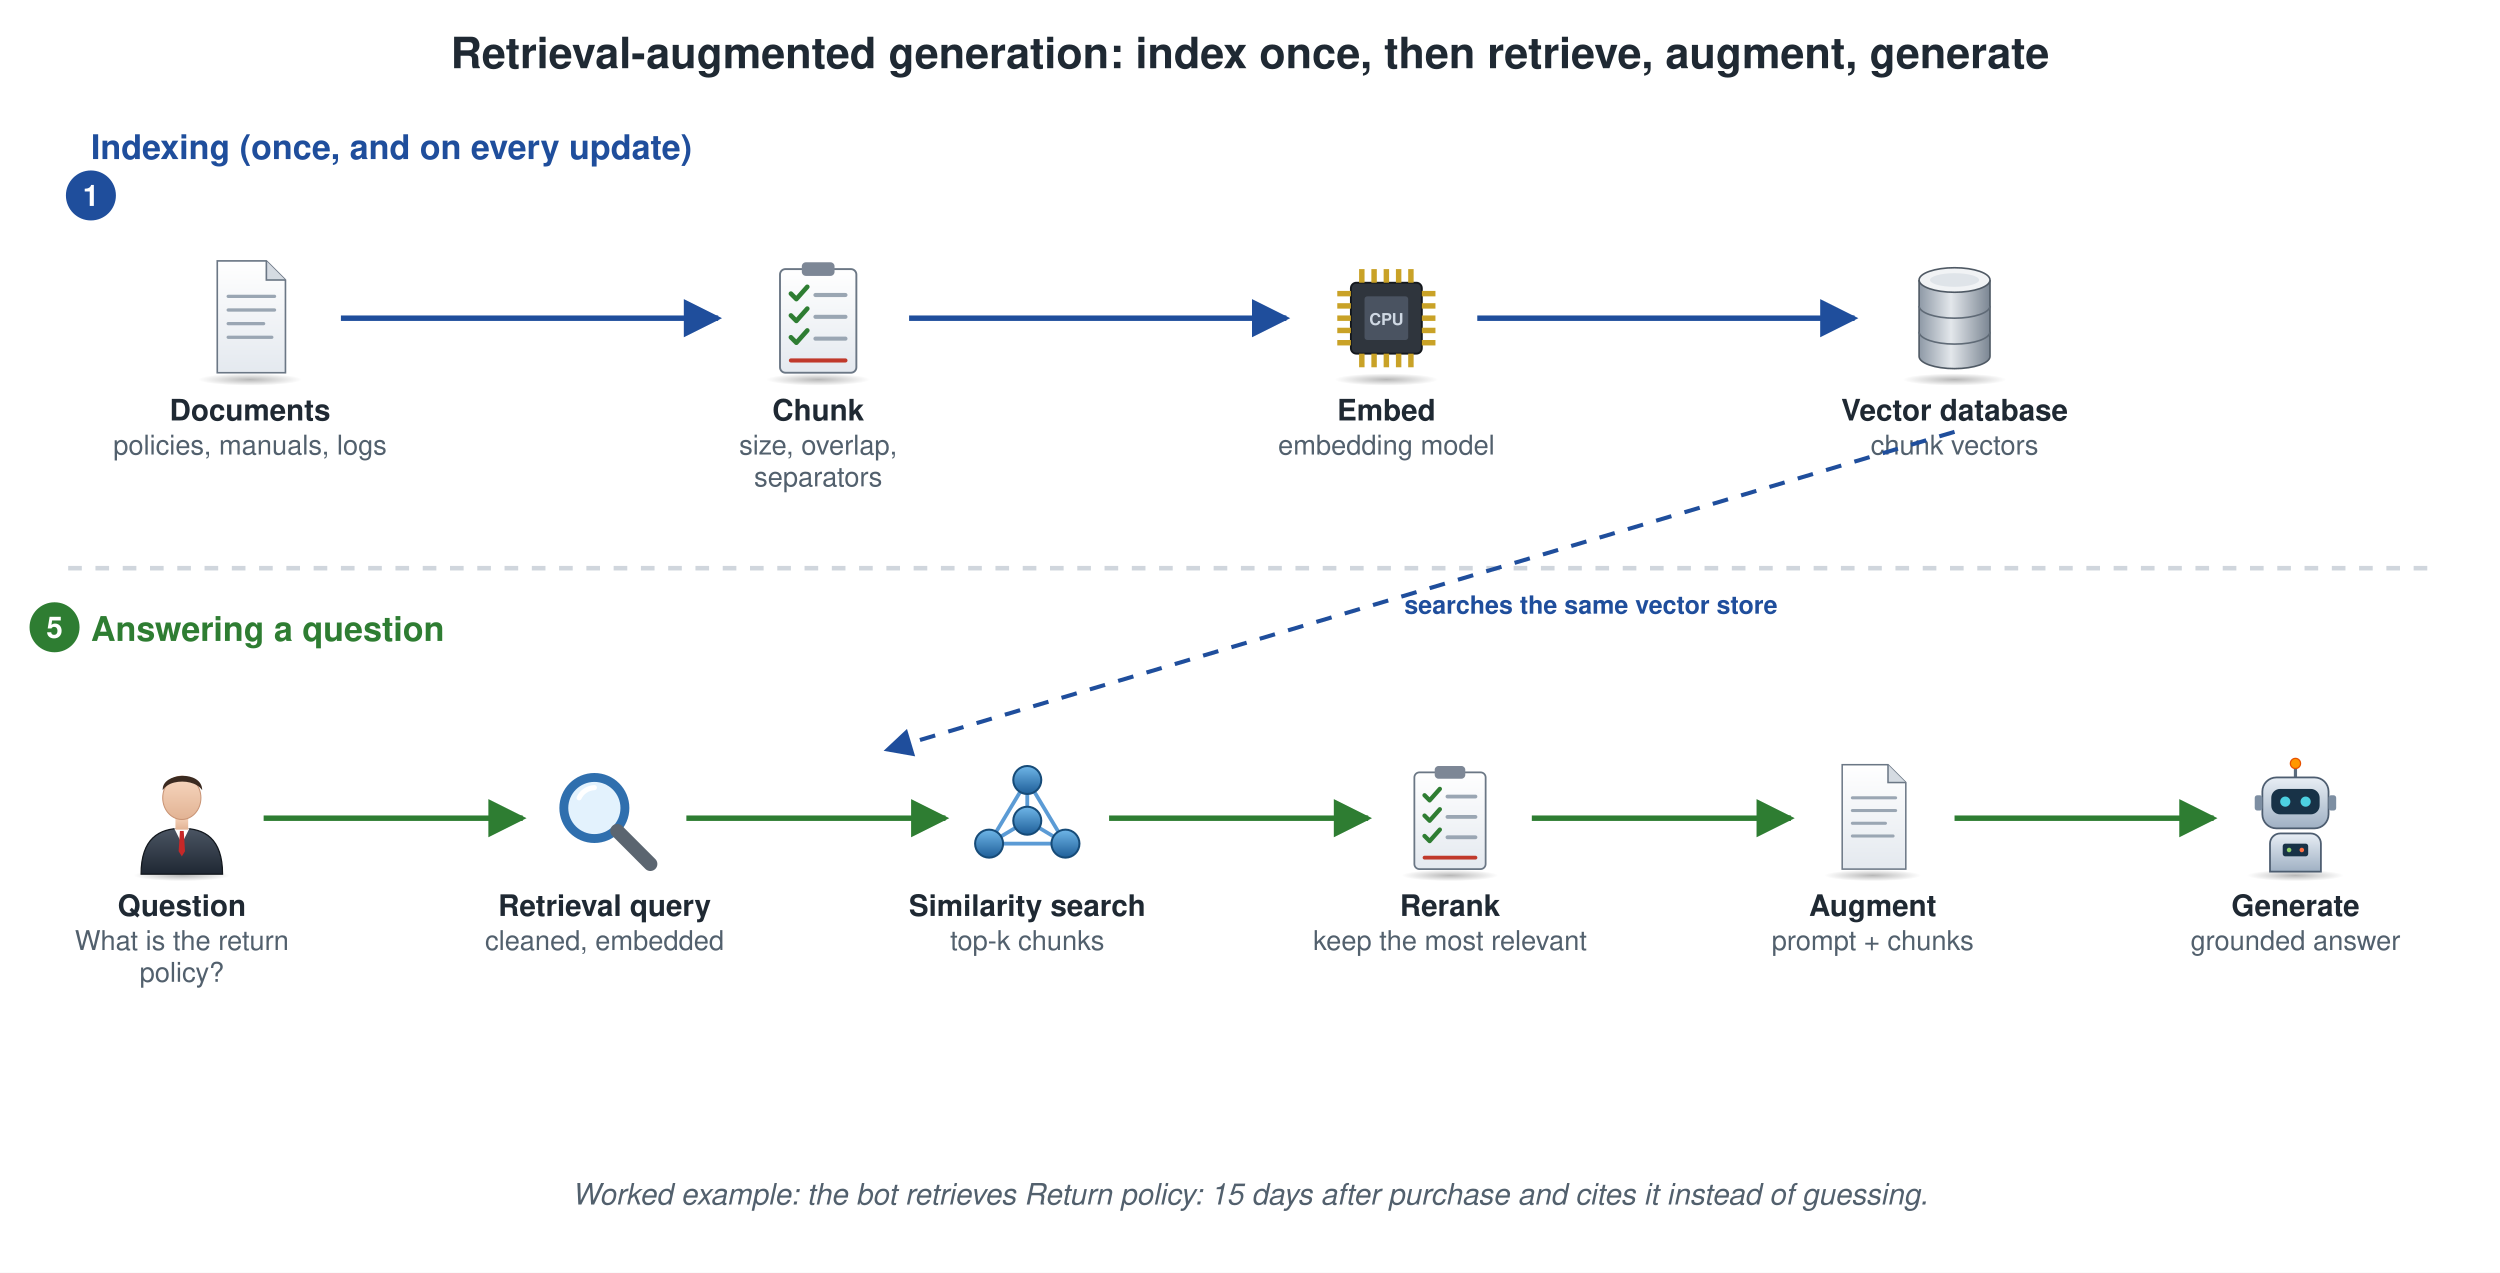
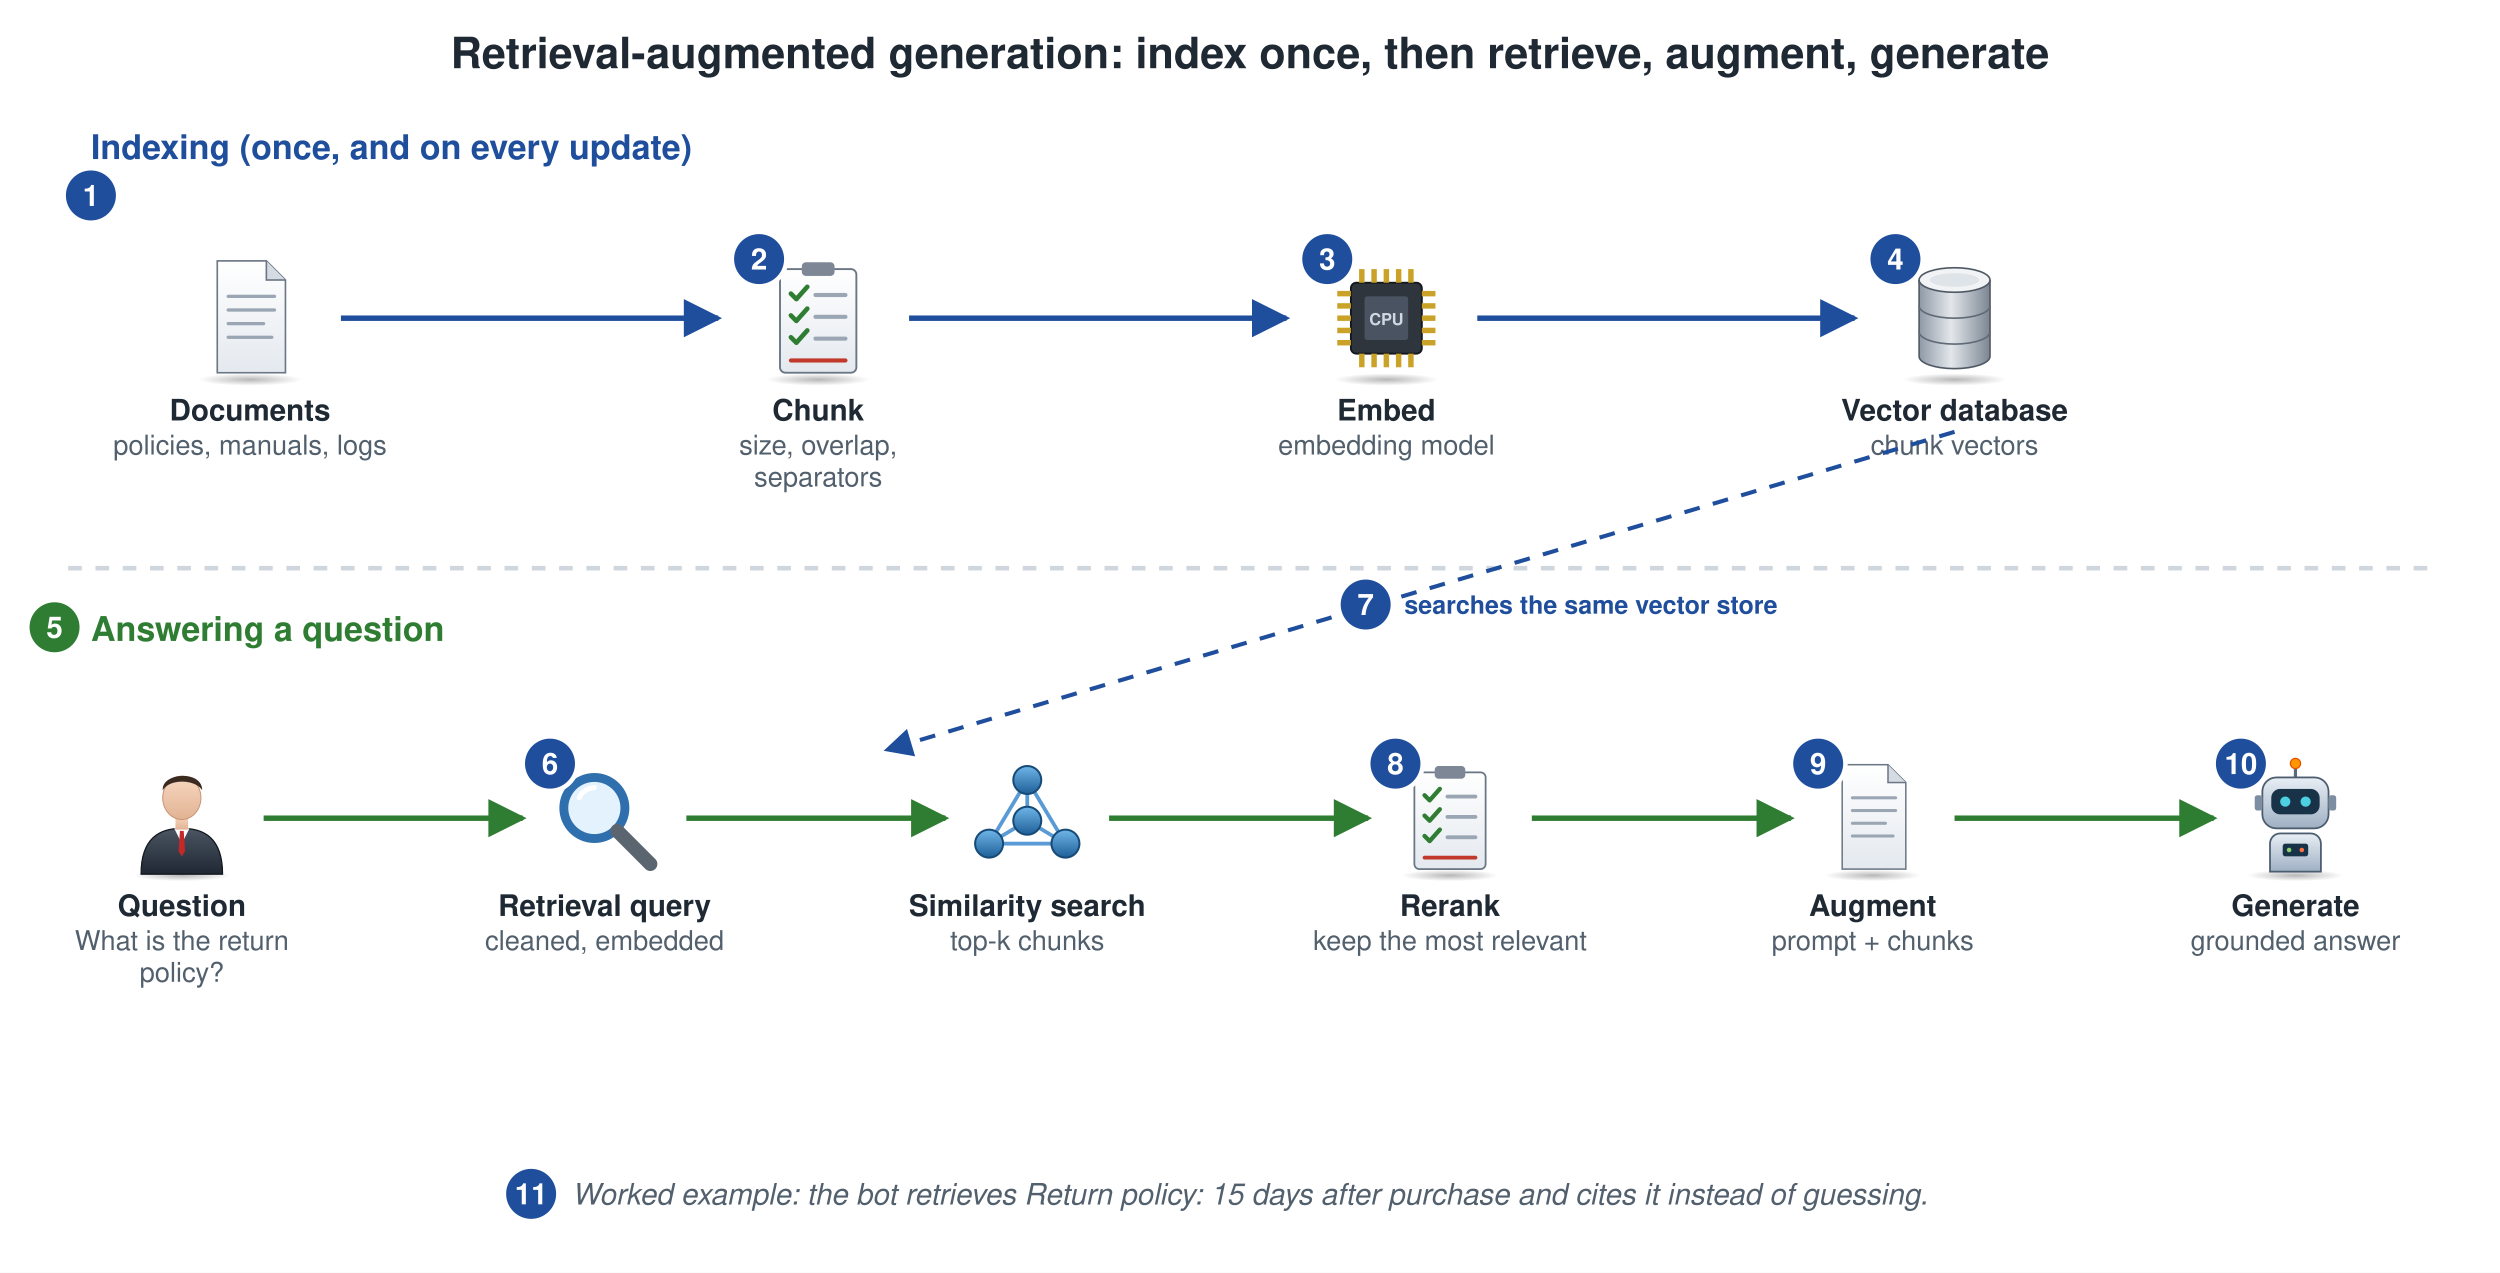
<svg xmlns="http://www.w3.org/2000/svg" viewBox="0 0 1100 560" width="1100" height="560" role="img" aria-labelledby="t d">
  <style>@media (prefers-reduced-motion: no-preference){.st{animation:fig-in .7s ease-out both}.s1{animation-delay:0.00s}.s2{animation-delay:0.90s}.s3{animation-delay:1.80s}.s4{animation-delay:2.70s}.s5{animation-delay:3.60s}.s6{animation-delay:4.50s}.s7{animation-delay:5.40s}.s8{animation-delay:6.30s}.s9{animation-delay:7.20s}.s10{animation-delay:8.10s}.s11{animation-delay:9.00s}}@keyframes fig-in{from{opacity:0}to{opacity:1}}</style>
  <defs>
    <linearGradient id="g-box" x1="0" y1="0" x2="0" y2="1">
      <stop offset="0" stop-color="#f3f8fe" />
      <stop offset="1" stop-color="#c9ddf4" />
    </linearGradient>
    <filter id="f-drop" x="-10%" y="-10%" width="130%" height="140%">
      <feDropShadow dx="1.5" dy="2" stdDeviation="1.6" flood-color="#000" flood-opacity=".18" />
    </filter>
    <marker id="a-1f4e9c" viewBox="0 0 10 10" refX="9" refY="5" markerWidth="7" markerHeight="7" orient="auto-start-reverse">
      <path d="M0 0 L10 5 L0 10 Z" fill="#1f4e9c" />
    </marker>
    <marker id="a-2e7d32" viewBox="0 0 10 10" refX="9" refY="5" markerWidth="7" markerHeight="7" orient="auto-start-reverse">
      <path d="M0 0 L10 5 L0 10 Z" fill="#2e7d32" />
    </marker>
    <linearGradient id="g-steel" x1="0" y1="0" x2="1" y2="0">
      <stop offset="0" stop-color="#4a5361" />
      <stop offset=".5" stop-color="#2b313a" />
      <stop offset="1" stop-color="#1c2027" />
    </linearGradient>
    <linearGradient id="g-steel-top" x1="0" y1="0" x2="0" y2="1">
      <stop offset="0" stop-color="#7d8796" />
      <stop offset="1" stop-color="#4a5361" />
    </linearGradient>
    <linearGradient id="g-silver" x1="0" y1="0" x2="0" y2="1">
      <stop offset="0" stop-color="#f4f6f8" />
      <stop offset="1" stop-color="#b9c0c9" />
    </linearGradient>
    <linearGradient id="g-silver-side" x1="0" y1="0" x2="1" y2="0">
      <stop offset="0" stop-color="#d8dde3" />
      <stop offset="1" stop-color="#9aa3ae" />
    </linearGradient>
    <linearGradient id="g-screen" x1="0" y1="0" x2="1" y2="1">
      <stop offset="0" stop-color="#5fc3ff" />
      <stop offset=".55" stop-color="#1e88e5" />
      <stop offset="1" stop-color="#0b4f9c" />
    </linearGradient>
    <linearGradient id="g-router" x1="0" y1="0" x2="0" y2="1">
      <stop offset="0" stop-color="#6fb6e8" />
      <stop offset="1" stop-color="#1f5f99" />
    </linearGradient>
    <linearGradient id="g-router-top" x1="0" y1="0" x2="0" y2="1">
      <stop offset="0" stop-color="#e9f4fc" />
      <stop offset="1" stop-color="#a9cdea" />
    </linearGradient>
    <linearGradient id="g-db" x1="0" y1="0" x2="1" y2="0">
      <stop offset="0" stop-color="#8e99a6" />
      <stop offset=".45" stop-color="#e3e7eb" />
      <stop offset="1" stop-color="#7b8693" />
    </linearGradient>
    <linearGradient id="g-brick" x1="0" y1="0" x2="0" y2="1">
      <stop offset="0" stop-color="#e2774f" />
      <stop offset="1" stop-color="#b2472a" />
    </linearGradient>
    <linearGradient id="g-cloud" x1="0" y1="0" x2="0" y2="1">
      <stop offset="0" stop-color="#ffffff" />
      <stop offset="1" stop-color="#b8dcf5" />
    </linearGradient>
    <linearGradient id="g-skin" x1="0" y1="0" x2="0" y2="1">
      <stop offset="0" stop-color="#f7d7bf" />
      <stop offset="1" stop-color="#e2b394" />
    </linearGradient>
    <linearGradient id="g-suit" x1="0" y1="0" x2="0" y2="1">
      <stop offset="0" stop-color="#4b5563" />
      <stop offset="1" stop-color="#1f2733" />
    </linearGradient>
    <linearGradient id="g-suit2" x1="0" y1="0" x2="0" y2="1">
      <stop offset="0" stop-color="#7b5ea7" />
      <stop offset="1" stop-color="#46336b" />
    </linearGradient>
    <linearGradient id="g-hood" x1="0" y1="0" x2="0" y2="1">
      <stop offset="0" stop-color="#3a3f47" />
      <stop offset="1" stop-color="#0f1216" />
    </linearGradient>
    <linearGradient id="g-robot" x1="0" y1="0" x2="0" y2="1">
      <stop offset="0" stop-color="#e8eef5" />
      <stop offset="1" stop-color="#9fb0c3" />
    </linearGradient>
    <linearGradient id="g-gold" x1="0" y1="0" x2="0" y2="1">
      <stop offset="0" stop-color="#ffe08a" />
      <stop offset="1" stop-color="#d49a1f" />
    </linearGradient>
    <linearGradient id="g-paper" x1="0" y1="0" x2="0" y2="1">
      <stop offset="0" stop-color="#ffffff" />
      <stop offset="1" stop-color="#e4e9ef" />
    </linearGradient>
    <linearGradient id="g-green" x1="0" y1="0" x2="0" y2="1">
      <stop offset="0" stop-color="#7fd38b" />
      <stop offset="1" stop-color="#2e8b45" />
    </linearGradient>
    <linearGradient id="g-red" x1="0" y1="0" x2="0" y2="1">
      <stop offset="0" stop-color="#ff8a80" />
      <stop offset="1" stop-color="#c62828" />
    </linearGradient>
    <radialGradient id="g-shadow">
      <stop offset="0" stop-color="#000" stop-opacity=".28" />
      <stop offset="1" stop-color="#000" stop-opacity="0" />
    </radialGradient>
    <linearGradient id="g-suit3" x1="0" y1="0" x2="0" y2="1">
      <stop offset="0" stop-color="#2e86c1" />
      <stop offset="1" stop-color="#1b4f72" />
    </linearGradient>
    <symbol id="i-document" viewBox="0 0 100 100">
      <ellipse cx="50" cy="95" rx="38" ry="4.5" fill="url(#g-shadow)" />
      <path d="M26 8 H62 L76 22 V90 H26 Z" fill="url(#g-paper)" stroke="#6b7785" stroke-width="1.2" />
      <path d="M62 8 V22 H76" fill="#d5dbe2" stroke="#6b7785" stroke-width="1.2" />
      <g stroke="#9aa6b3" stroke-width="2.4" stroke-linecap="round">
        <line x1="34" y1="34" x2="68" y2="34" />
        <line x1="34" y1="44" x2="68" y2="44" />
        <line x1="34" y1="54" x2="60" y2="54" />
        <line x1="34" y1="64" x2="66" y2="64" />
      </g>
    </symbol>
    <symbol id="i-checklist" viewBox="0 0 100 100">
      <ellipse cx="50" cy="95" rx="38" ry="4.5" fill="url(#g-shadow)" />
      <rect x="22" y="14" width="56" height="76" rx="4" fill="url(#g-paper)" stroke="#6b7785" stroke-width="1.4" />
      <rect x="38" y="9" width="24" height="10" rx="3" fill="#7d8796" />
      <path d="M30 32 l4 4 8 -9" fill="none" stroke="#2e7d32" stroke-width="3.4" stroke-linecap="round" stroke-linejoin="round" />
      <line x1="48" y1="33" x2="70" y2="33" stroke="#9aa6b3" stroke-width="3" stroke-linecap="round" />
      <path d="M30 48 l4 4 8 -9" fill="none" stroke="#2e7d32" stroke-width="3.4" stroke-linecap="round" stroke-linejoin="round" />
      <line x1="48" y1="49" x2="70" y2="49" stroke="#9aa6b3" stroke-width="3" stroke-linecap="round" />
      <path d="M30 64 l4 4 8 -9" fill="none" stroke="#2e7d32" stroke-width="3.4" stroke-linecap="round" stroke-linejoin="round" />
      <line x1="48" y1="65" x2="70" y2="65" stroke="#9aa6b3" stroke-width="3" stroke-linecap="round" />
      <line x1="30" y1="81" x2="70" y2="81" stroke="#c0392b" stroke-width="3" stroke-linecap="round" />
    </symbol>
    <symbol id="i-chip" viewBox="0 0 100 100">
      <ellipse cx="50" cy="95" rx="38" ry="4.5" fill="url(#g-shadow)" />
      <rect x="24" y="24" width="52" height="52" rx="4" fill="#2f353d" stroke="#14181d" stroke-width="1.4" />
      <rect x="34" y="34" width="32" height="32" rx="2" fill="#4a5361" />
      <text x="50" y="55" font-size="12" text-anchor="middle" fill="#cfd8e3" font-family="Helvetica,Arial,sans-serif" font-weight="bold">CPU</text>
      <rect x="30" y="14" width="4" height="10" fill="#c9a227" />
      <rect x="30" y="76" width="4" height="10" fill="#c9a227" />
      <rect x="14" y="30" width="10" height="4" fill="#c9a227" />
      <rect x="76" y="30" width="10" height="4" fill="#c9a227" />
      <rect x="39" y="14" width="4" height="10" fill="#c9a227" />
      <rect x="39" y="76" width="4" height="10" fill="#c9a227" />
      <rect x="14" y="39" width="10" height="4" fill="#c9a227" />
      <rect x="76" y="39" width="10" height="4" fill="#c9a227" />
      <rect x="48" y="14" width="4" height="10" fill="#c9a227" />
      <rect x="48" y="76" width="4" height="10" fill="#c9a227" />
      <rect x="14" y="48" width="10" height="4" fill="#c9a227" />
      <rect x="76" y="48" width="10" height="4" fill="#c9a227" />
      <rect x="57" y="14" width="4" height="10" fill="#c9a227" />
      <rect x="57" y="76" width="4" height="10" fill="#c9a227" />
      <rect x="14" y="57" width="10" height="4" fill="#c9a227" />
      <rect x="76" y="57" width="10" height="4" fill="#c9a227" />
      <rect x="66" y="14" width="4" height="10" fill="#c9a227" />
      <rect x="66" y="76" width="4" height="10" fill="#c9a227" />
      <rect x="14" y="66" width="10" height="4" fill="#c9a227" />
      <rect x="76" y="66" width="10" height="4" fill="#c9a227" />
    </symbol>
    <symbol id="i-database" viewBox="0 0 100 100">
      <ellipse cx="50" cy="95" rx="38" ry="4.5" fill="url(#g-shadow)" />
      <path d="M24 22 v56 a26 9 0 0 0 52 0 v-56" fill="url(#g-db)" stroke="#4f5964" stroke-width="1.2" />
      <path d="M24 41 a26 9 0 0 0 52 0 M24 60 a26 9 0 0 0 52 0" fill="none" stroke="#5f6a76" stroke-width="1.2" />
      <ellipse cx="50" cy="22" rx="26" ry="9" fill="#f1f3f5" stroke="#4f5964" stroke-width="1.2" />
      <ellipse cx="50" cy="22" rx="18" ry="5" fill="#dfe4e9" />
    </symbol>
    <symbol id="i-user" viewBox="0 0 100 100">
      <ellipse cx="50" cy="95" rx="38" ry="4.5" fill="url(#g-shadow)" />
      <path d="M18 94 C18 66 32 58 50 58 C68 58 82 66 82 94 Z" fill="url(#g-suit)" stroke="#11161c" stroke-width="1" />
      <path d="M44 58 L50 70 L56 58 Z" fill="#fff" />
      <path d="M48.5 60 L51.5 60 L52.5 76 L50 80 L47.5 76 Z" fill="#c62828" />
      <rect x="45" y="48" width="10" height="11" fill="url(#g-skin)" />
      <ellipse cx="50" cy="34" rx="15" ry="17" fill="url(#g-skin)" stroke="#c89273" stroke-width=".8" />
      <path d="M35 28 C34 14 66 12 66 28 C62 22 52 20 44 22 C40 23 37 25 35 28 Z" fill="#3b2a20" />
    </symbol>
    <symbol id="i-search" viewBox="0 0 100 100">
      <circle cx="42" cy="42" r="24" fill="#e3f2fd" stroke="#2f6fae" stroke-width="7" />
      <line x1="60" y1="60" x2="86" y2="86" stroke="#5b6570" stroke-width="11" stroke-linecap="round" />
      <path d="M30 34 a14 14 0 0 1 12 -8" fill="none" stroke="#fff" stroke-width="4" stroke-linecap="round" />
    </symbol>
    <symbol id="i-nodes" viewBox="0 0 100 100">
      <g stroke="#5b9bd5" stroke-width="3">
        <line x1="50" y1="20" x2="20" y2="70" />
        <line x1="50" y1="20" x2="80" y2="70" />
        <line x1="20" y1="70" x2="80" y2="70" />
        <line x1="50" y1="20" x2="50" y2="52" />
        <line x1="20" y1="70" x2="50" y2="52" />
        <line x1="80" y1="70" x2="50" y2="52" />
      </g>
      <circle cx="50" cy="20" r="11" fill="url(#g-router)" stroke="#164b78" stroke-width="1.6" />
      <circle cx="20" cy="70" r="11" fill="url(#g-router)" stroke="#164b78" stroke-width="1.6" />
      <circle cx="80" cy="70" r="11" fill="url(#g-router)" stroke="#164b78" stroke-width="1.6" />
      <circle cx="50" cy="52" r="11" fill="url(#g-router)" stroke="#164b78" stroke-width="1.6" />
    </symbol>
    <symbol id="i-robot" viewBox="0 0 100 100">
      <ellipse cx="50" cy="95" rx="38" ry="4.5" fill="url(#g-shadow)" />
      <line x1="50" y1="8" x2="50" y2="18" stroke="#5b6b7d" stroke-width="2.5" />
      <circle cx="50" cy="7" r="4" fill="#ff9800" stroke="#e65100" />
      <rect x="24" y="18" width="52" height="40" rx="11" fill="url(#g-robot)" stroke="#4d5d70" stroke-width="1.4" />
      <rect x="31" y="27" width="38" height="20" rx="7" fill="#183247" />
      <circle cx="42" cy="37" r="4" fill="#4dd0e1" />
      <circle cx="58" cy="37" r="4" fill="#4dd0e1" />
      <rect x="18" y="32" width="6" height="12" rx="2" fill="#7d8ea2" />
      <rect x="76" y="32" width="6" height="12" rx="2" fill="#7d8ea2" />
      <path d="M30 92 V70 a8 8 0 0 1 8 -8 h24 a8 8 0 0 1 8 8 V92 Z" fill="url(#g-robot)" stroke="#4d5d70" stroke-width="1.4" />
      <rect x="40" y="70" width="20" height="10" rx="2" fill="#183247" />
      <circle cx="45" cy="75" r="1.8" fill="#8fd16a" />
      <circle cx="55" cy="75" r="1.8" fill="#ff7043" />
    </symbol>
  </defs>
  <rect width="1100" height="560" fill="#ffffff" />
  <text x="550.0" y="30.0" font-family="Helvetica, Arial, sans-serif" font-size="19" fill="#1f2933" font-weight="bold" text-anchor="middle">Retrieval-augmented generation: index once, then retrieve, augment, generate</text>
  <g class="st s1">
    <text x="40.0" y="70.0" font-family="Helvetica, Arial, sans-serif" font-size="15" fill="#1f4e9c" font-weight="bold" text-anchor="start">Indexing (once, and on every update)</text>
  </g>
  <g class="st s1">
    <use href="#i-document" x="80.0" y="110.0" width="60" height="60" />
    <text x="110.0" y="185.0" font-family="Helvetica, Arial, sans-serif" font-size="13" fill="#1f2933" font-weight="bold" text-anchor="middle">Documents</text>
    <text x="110.0" y="200.0" font-family="Helvetica, Arial, sans-serif" font-size="12" fill="#52606d" font-weight="normal" text-anchor="middle">policies, manuals, logs</text>
  </g>
  <g class="st s2">
    <path d="M150.0 140.0 L316.0 140.0" fill="none" stroke="#1f4e9c" stroke-width="2.4" marker-end="url(#a-1f4e9c)" stroke-linejoin="round" />
  </g>
  <g class="st s2">
    <use href="#i-checklist" x="330.0" y="110.0" width="60" height="60" />
    <text x="360.0" y="185.0" font-family="Helvetica, Arial, sans-serif" font-size="13" fill="#1f2933" font-weight="bold" text-anchor="middle">Chunk</text>
    <text x="360.0" y="200.0" font-family="Helvetica, Arial, sans-serif" font-size="12" fill="#52606d" font-weight="normal" text-anchor="middle">size, overlap,</text>
    <text x="360.0" y="214.0" font-family="Helvetica, Arial, sans-serif" font-size="12" fill="#52606d" font-weight="normal" text-anchor="middle">separators</text>
  </g>
  <g class="st s3">
    <path d="M400.0 140.0 L566.0 140.0" fill="none" stroke="#1f4e9c" stroke-width="2.4" marker-end="url(#a-1f4e9c)" stroke-linejoin="round" />
  </g>
  <g class="st s3">
    <use href="#i-chip" x="580.0" y="110.0" width="60" height="60" />
    <text x="610.0" y="185.0" font-family="Helvetica, Arial, sans-serif" font-size="13" fill="#1f2933" font-weight="bold" text-anchor="middle">Embed</text>
    <text x="610.0" y="200.0" font-family="Helvetica, Arial, sans-serif" font-size="12" fill="#52606d" font-weight="normal" text-anchor="middle">embedding model</text>
  </g>
  <g class="st s4">
    <path d="M650.0 140.0 L816.0 140.0" fill="none" stroke="#1f4e9c" stroke-width="2.4" marker-end="url(#a-1f4e9c)" stroke-linejoin="round" />
  </g>
  <g class="st s4">
    <use href="#i-database" x="830.0" y="110.0" width="60" height="60" />
    <text x="860.0" y="185.0" font-family="Helvetica, Arial, sans-serif" font-size="13" fill="#1f2933" font-weight="bold" text-anchor="middle">Vector database</text>
    <text x="860.0" y="200.0" font-family="Helvetica, Arial, sans-serif" font-size="12" fill="#52606d" font-weight="normal" text-anchor="middle">chunk vectors</text>
  </g>
  <g class="st s1">
    <circle cx="40" cy="86" r="12" fill="#1f4e9c" stroke="#fff" stroke-width="2" />
    <text x="40.0" y="90.6" font-family="Helvetica, Arial, sans-serif" font-size="13" fill="#fff" font-weight="bold" text-anchor="middle">1</text>
  </g>
  <line x1="30" y1="250" x2="1070" y2="250" stroke="#d0d6dd" stroke-width="2" stroke-dasharray="6 6" />
  <g class="st s5">
    <text x="40.0" y="282.0" font-family="Helvetica, Arial, sans-serif" font-size="15" fill="#2e7d32" font-weight="bold" text-anchor="start">Answering a question</text>
  </g>
  <g class="st s5">
    <circle cx="24" cy="276" r="12" fill="#2e7d32" stroke="#fff" stroke-width="2" />
    <text x="24.0" y="280.6" font-family="Helvetica, Arial, sans-serif" font-size="13" fill="#fff" font-weight="bold" text-anchor="middle">5</text>
  </g>
  <g class="st s5">
    <use href="#i-user" x="52.0" y="332.0" width="56" height="56" />
    <text x="80.0" y="403.0" font-family="Helvetica, Arial, sans-serif" font-size="13" fill="#1f2933" font-weight="bold" text-anchor="middle">Question</text>
    <text x="80.0" y="418.0" font-family="Helvetica, Arial, sans-serif" font-size="12" fill="#52606d" font-weight="normal" text-anchor="middle">What is the return</text>
    <text x="80.0" y="432.0" font-family="Helvetica, Arial, sans-serif" font-size="12" fill="#52606d" font-weight="normal" text-anchor="middle">policy?</text>
  </g>
  <g class="st s6">
    <path d="M116.0 360.0 L230.0 360.0" fill="none" stroke="#2e7d32" stroke-width="2.4" marker-end="url(#a-2e7d32)" stroke-linejoin="round" />
  </g>
  <g class="st s6">
    <use href="#i-search" x="238.0" y="332.0" width="56" height="56" />
    <text x="266.0" y="403.0" font-family="Helvetica, Arial, sans-serif" font-size="13" fill="#1f2933" font-weight="bold" text-anchor="middle">Retrieval query</text>
    <text x="266.0" y="418.0" font-family="Helvetica, Arial, sans-serif" font-size="12" fill="#52606d" font-weight="normal" text-anchor="middle">cleaned, embedded</text>
  </g>
  <g class="st s7">
    <path d="M302.0 360.0 L416.0 360.0" fill="none" stroke="#2e7d32" stroke-width="2.4" marker-end="url(#a-2e7d32)" stroke-linejoin="round" />
  </g>
  <g class="st s7">
    <use href="#i-nodes" x="424.0" y="332.0" width="56" height="56" />
    <text x="452.0" y="403.0" font-family="Helvetica, Arial, sans-serif" font-size="13" fill="#1f2933" font-weight="bold" text-anchor="middle">Similarity search</text>
    <text x="452.0" y="418.0" font-family="Helvetica, Arial, sans-serif" font-size="12" fill="#52606d" font-weight="normal" text-anchor="middle">top-k chunks</text>
  </g>
  <g class="st s8">
    <path d="M488.0 360.0 L602.0 360.0" fill="none" stroke="#2e7d32" stroke-width="2.4" marker-end="url(#a-2e7d32)" stroke-linejoin="round" />
  </g>
  <g class="st s8">
    <use href="#i-checklist" x="610.0" y="332.0" width="56" height="56" />
    <text x="638.0" y="403.0" font-family="Helvetica, Arial, sans-serif" font-size="13" fill="#1f2933" font-weight="bold" text-anchor="middle">Rerank</text>
    <text x="638.0" y="418.0" font-family="Helvetica, Arial, sans-serif" font-size="12" fill="#52606d" font-weight="normal" text-anchor="middle">keep the most relevant</text>
  </g>
  <g class="st s9">
    <path d="M674.0 360.0 L788.0 360.0" fill="none" stroke="#2e7d32" stroke-width="2.4" marker-end="url(#a-2e7d32)" stroke-linejoin="round" />
  </g>
  <g class="st s9">
    <use href="#i-document" x="796.0" y="332.0" width="56" height="56" />
    <text x="824.0" y="403.0" font-family="Helvetica, Arial, sans-serif" font-size="13" fill="#1f2933" font-weight="bold" text-anchor="middle">Augment</text>
    <text x="824.0" y="418.0" font-family="Helvetica, Arial, sans-serif" font-size="12" fill="#52606d" font-weight="normal" text-anchor="middle">prompt + chunks</text>
  </g>
  <g class="st s10">
    <path d="M860.0 360.0 L974.0 360.0" fill="none" stroke="#2e7d32" stroke-width="2.4" marker-end="url(#a-2e7d32)" stroke-linejoin="round" />
  </g>
  <g class="st s10">
    <use href="#i-robot" x="982.0" y="332.0" width="56" height="56" />
    <text x="1010.0" y="403.0" font-family="Helvetica, Arial, sans-serif" font-size="13" fill="#1f2933" font-weight="bold" text-anchor="middle">Generate</text>
    <text x="1010.0" y="418.0" font-family="Helvetica, Arial, sans-serif" font-size="12" fill="#52606d" font-weight="normal" text-anchor="middle">grounded answer</text>
  </g>
  <g class="st s7">
    <path d="M860.0 190.0 L390.0 330.0" fill="none" stroke="#1f4e9c" stroke-width="1.8" stroke-dasharray="7 6" marker-end="url(#a-1f4e9c)" stroke-linejoin="round" />
  </g>
  <g class="st s7">
    <text x="700.0" y="270.0" font-family="Helvetica, Arial, sans-serif" font-size="11" fill="#1f4e9c" font-weight="bold" text-anchor="middle">searches the same vector store</text>
  </g>
  <g class="st s11">
    <text x="550.0" y="530.0" font-family="Helvetica, Arial, sans-serif" font-size="13" fill="#52606d" font-weight="normal" text-anchor="middle" font-style="italic">Worked example: the bot retrieves Return policy: 15 days after purchase and cites it instead of guessing.</text>
  </g>
+   <g class="st s2">
+     <circle cx="334.0" cy="114.0" r="12" fill="#1f4e9c" stroke="#fff" stroke-width="2" />
+     <text x="334.0" y="118.6" font-family="Helvetica, Arial, sans-serif" font-size="13" fill="#fff" font-weight="bold" text-anchor="middle">2</text>
+   </g>
+   <g class="st s3">
+     <circle cx="584.0" cy="114.0" r="12" fill="#1f4e9c" stroke="#fff" stroke-width="2" />
+     <text x="584.0" y="118.6" font-family="Helvetica, Arial, sans-serif" font-size="13" fill="#fff" font-weight="bold" text-anchor="middle">3</text>
+   </g>
+   <g class="st s4">
+     <circle cx="834.0" cy="114.0" r="12" fill="#1f4e9c" stroke="#fff" stroke-width="2" />
+     <text x="834.0" y="118.6" font-family="Helvetica, Arial, sans-serif" font-size="13" fill="#fff" font-weight="bold" text-anchor="middle">4</text>
+   </g>
+   <g class="st s6">
+     <circle cx="242.0" cy="336.0" r="12" fill="#1f4e9c" stroke="#fff" stroke-width="2" />
+     <text x="242.0" y="340.6" font-family="Helvetica, Arial, sans-serif" font-size="13" fill="#fff" font-weight="bold" text-anchor="middle">6</text>
+   </g>
+   <g class="st s7">
+     <circle cx="600.9" cy="266.0" r="12" fill="#1f4e9c" stroke="#fff" stroke-width="2" />
+     <text x="600.9" y="270.6" font-family="Helvetica, Arial, sans-serif" font-size="13" fill="#fff" font-weight="bold" text-anchor="middle">7</text>
+   </g>
+   <g class="st s8">
+     <circle cx="614.0" cy="336.0" r="12" fill="#1f4e9c" stroke="#fff" stroke-width="2" />
+     <text x="614.0" y="340.6" font-family="Helvetica, Arial, sans-serif" font-size="13" fill="#fff" font-weight="bold" text-anchor="middle">8</text>
+   </g>
+   <g class="st s9">
+     <circle cx="800.0" cy="336.0" r="12" fill="#1f4e9c" stroke="#fff" stroke-width="2" />
+     <text x="800.0" y="340.6" font-family="Helvetica, Arial, sans-serif" font-size="13" fill="#fff" font-weight="bold" text-anchor="middle">9</text>
+   </g>
+   <g class="st s10">
+     <circle cx="986.0" cy="336.0" r="12" fill="#1f4e9c" stroke="#fff" stroke-width="2" />
+     <text x="986.0" y="340.6" font-family="Helvetica, Arial, sans-serif" font-size="13" fill="#fff" font-weight="bold" text-anchor="middle">10</text>
+   </g>
+   <g class="st s11">
+     <circle cx="233.7" cy="525.3" r="12" fill="#1f4e9c" stroke="#fff" stroke-width="2" />
+     <text x="233.7" y="529.9" font-family="Helvetica, Arial, sans-serif" font-size="13" fill="#fff" font-weight="bold" text-anchor="middle">11</text>
+   </g>
</svg>
